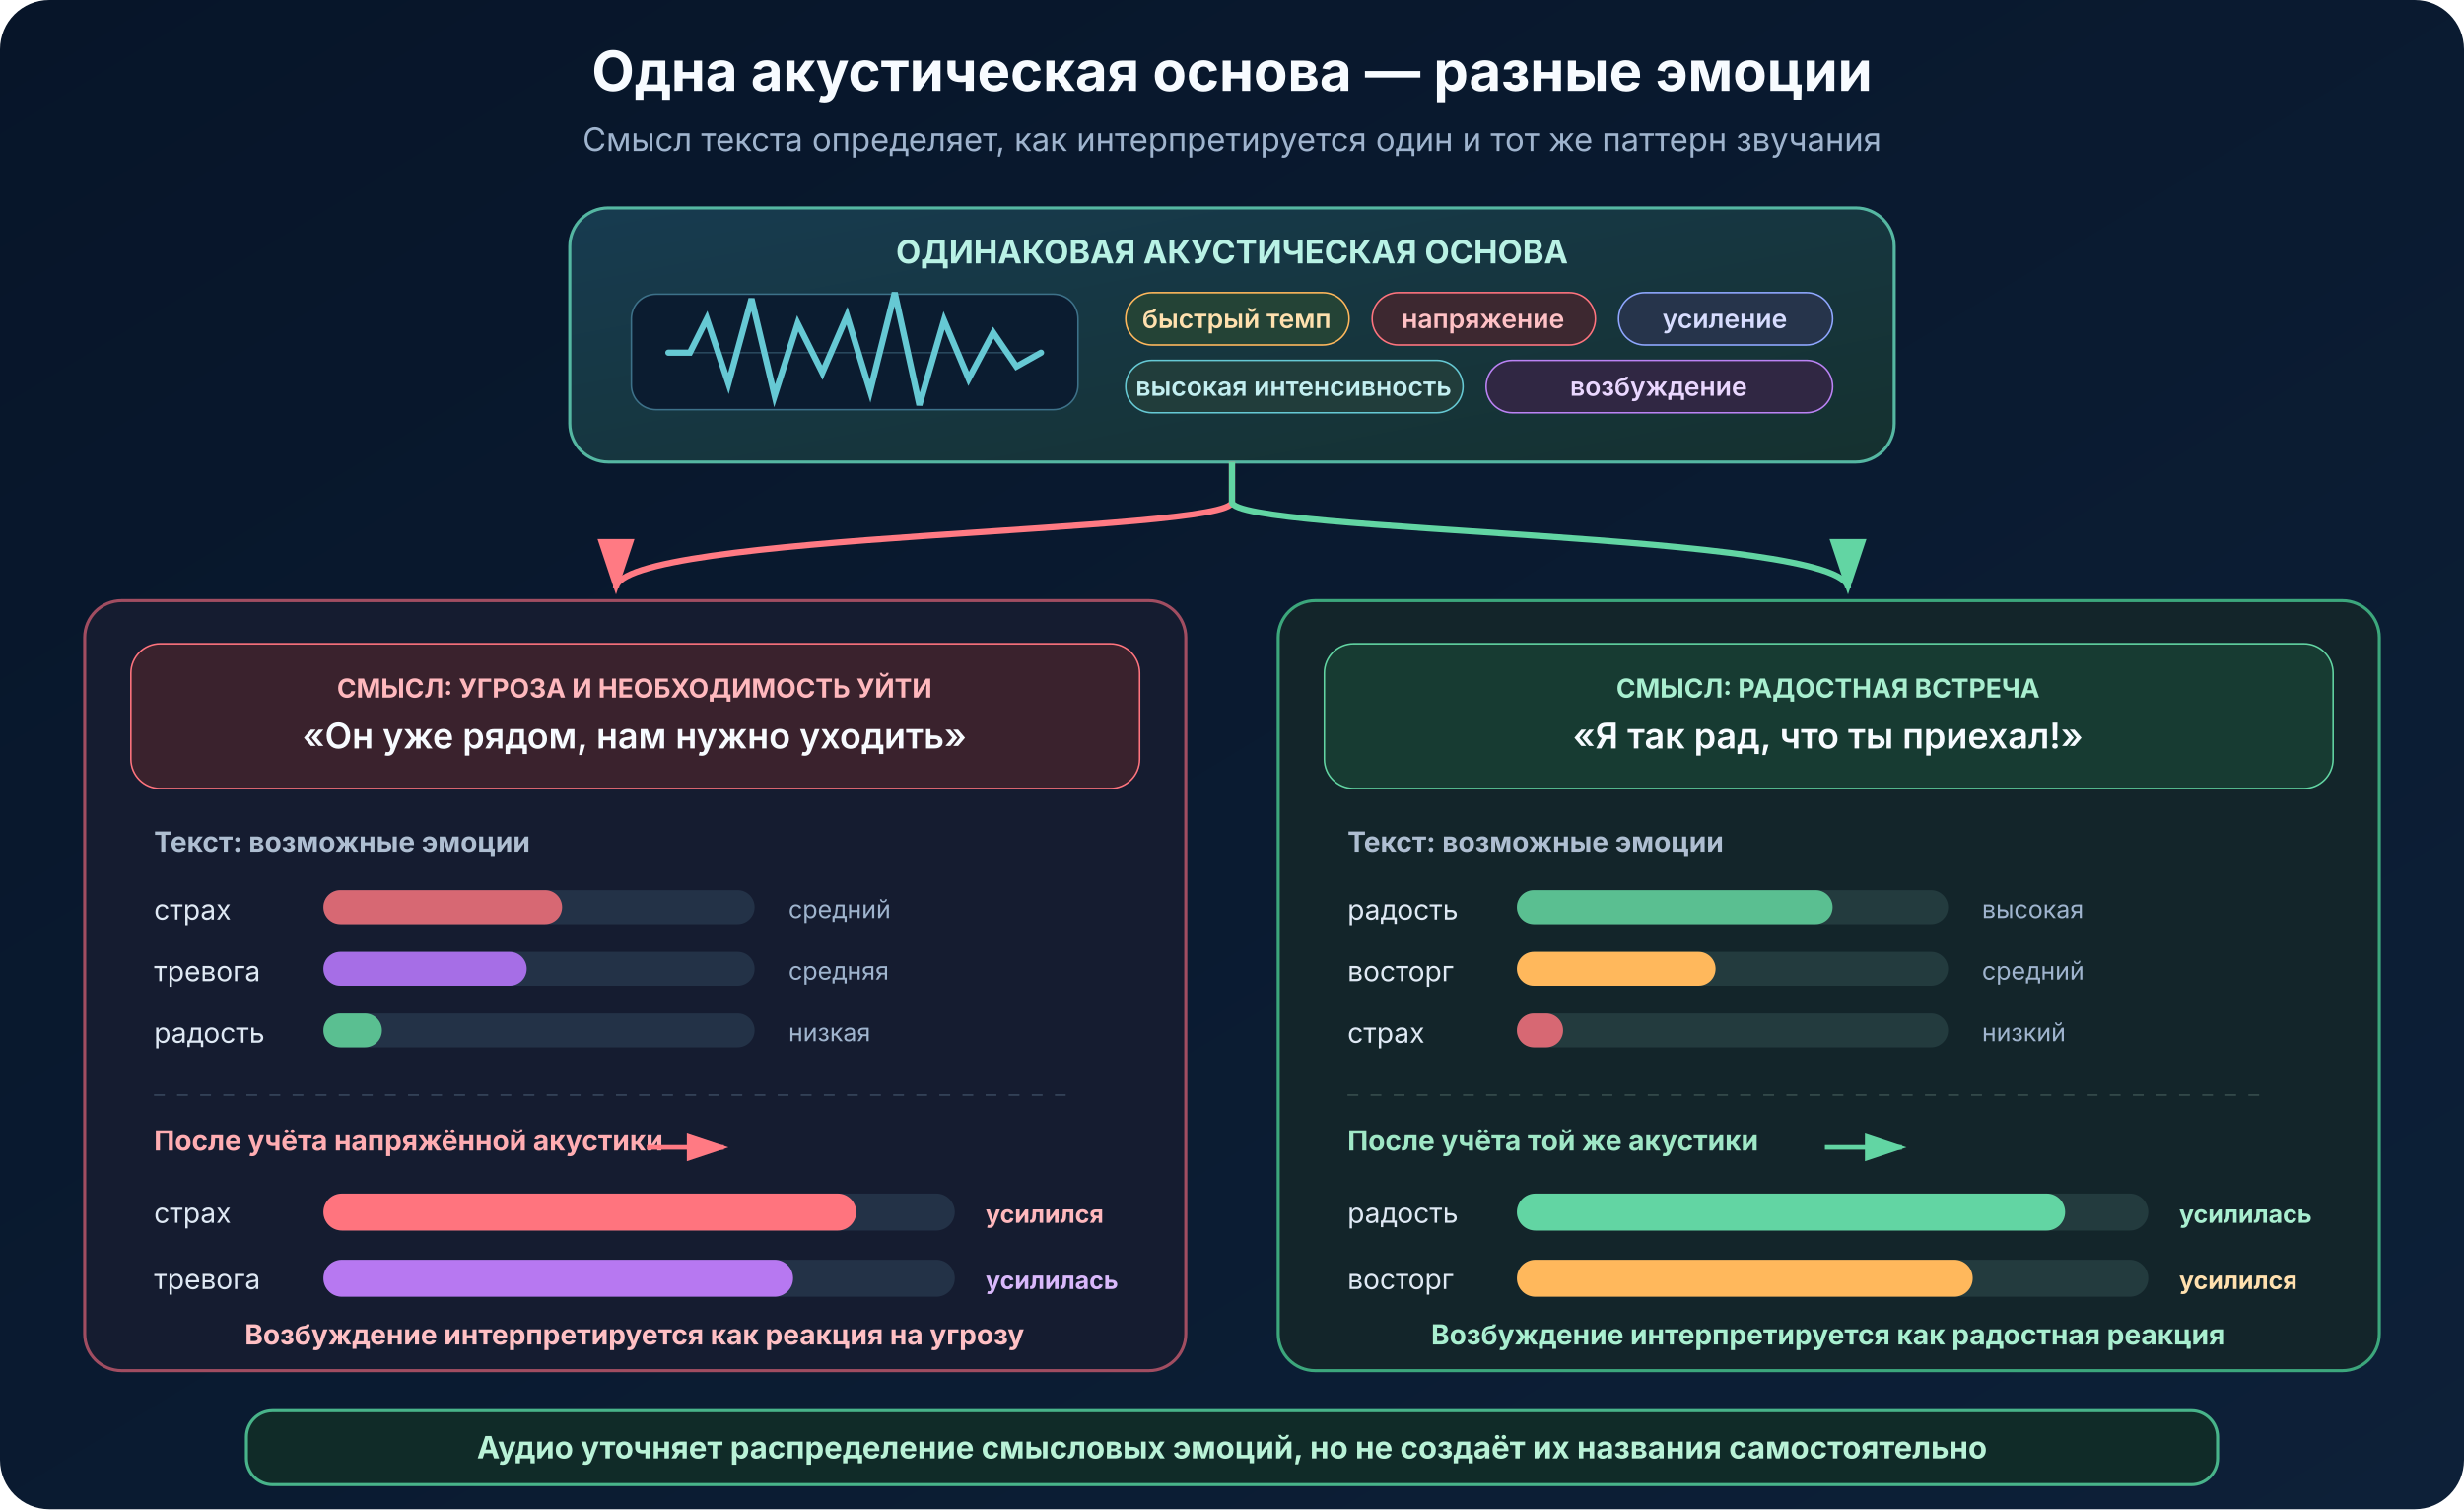
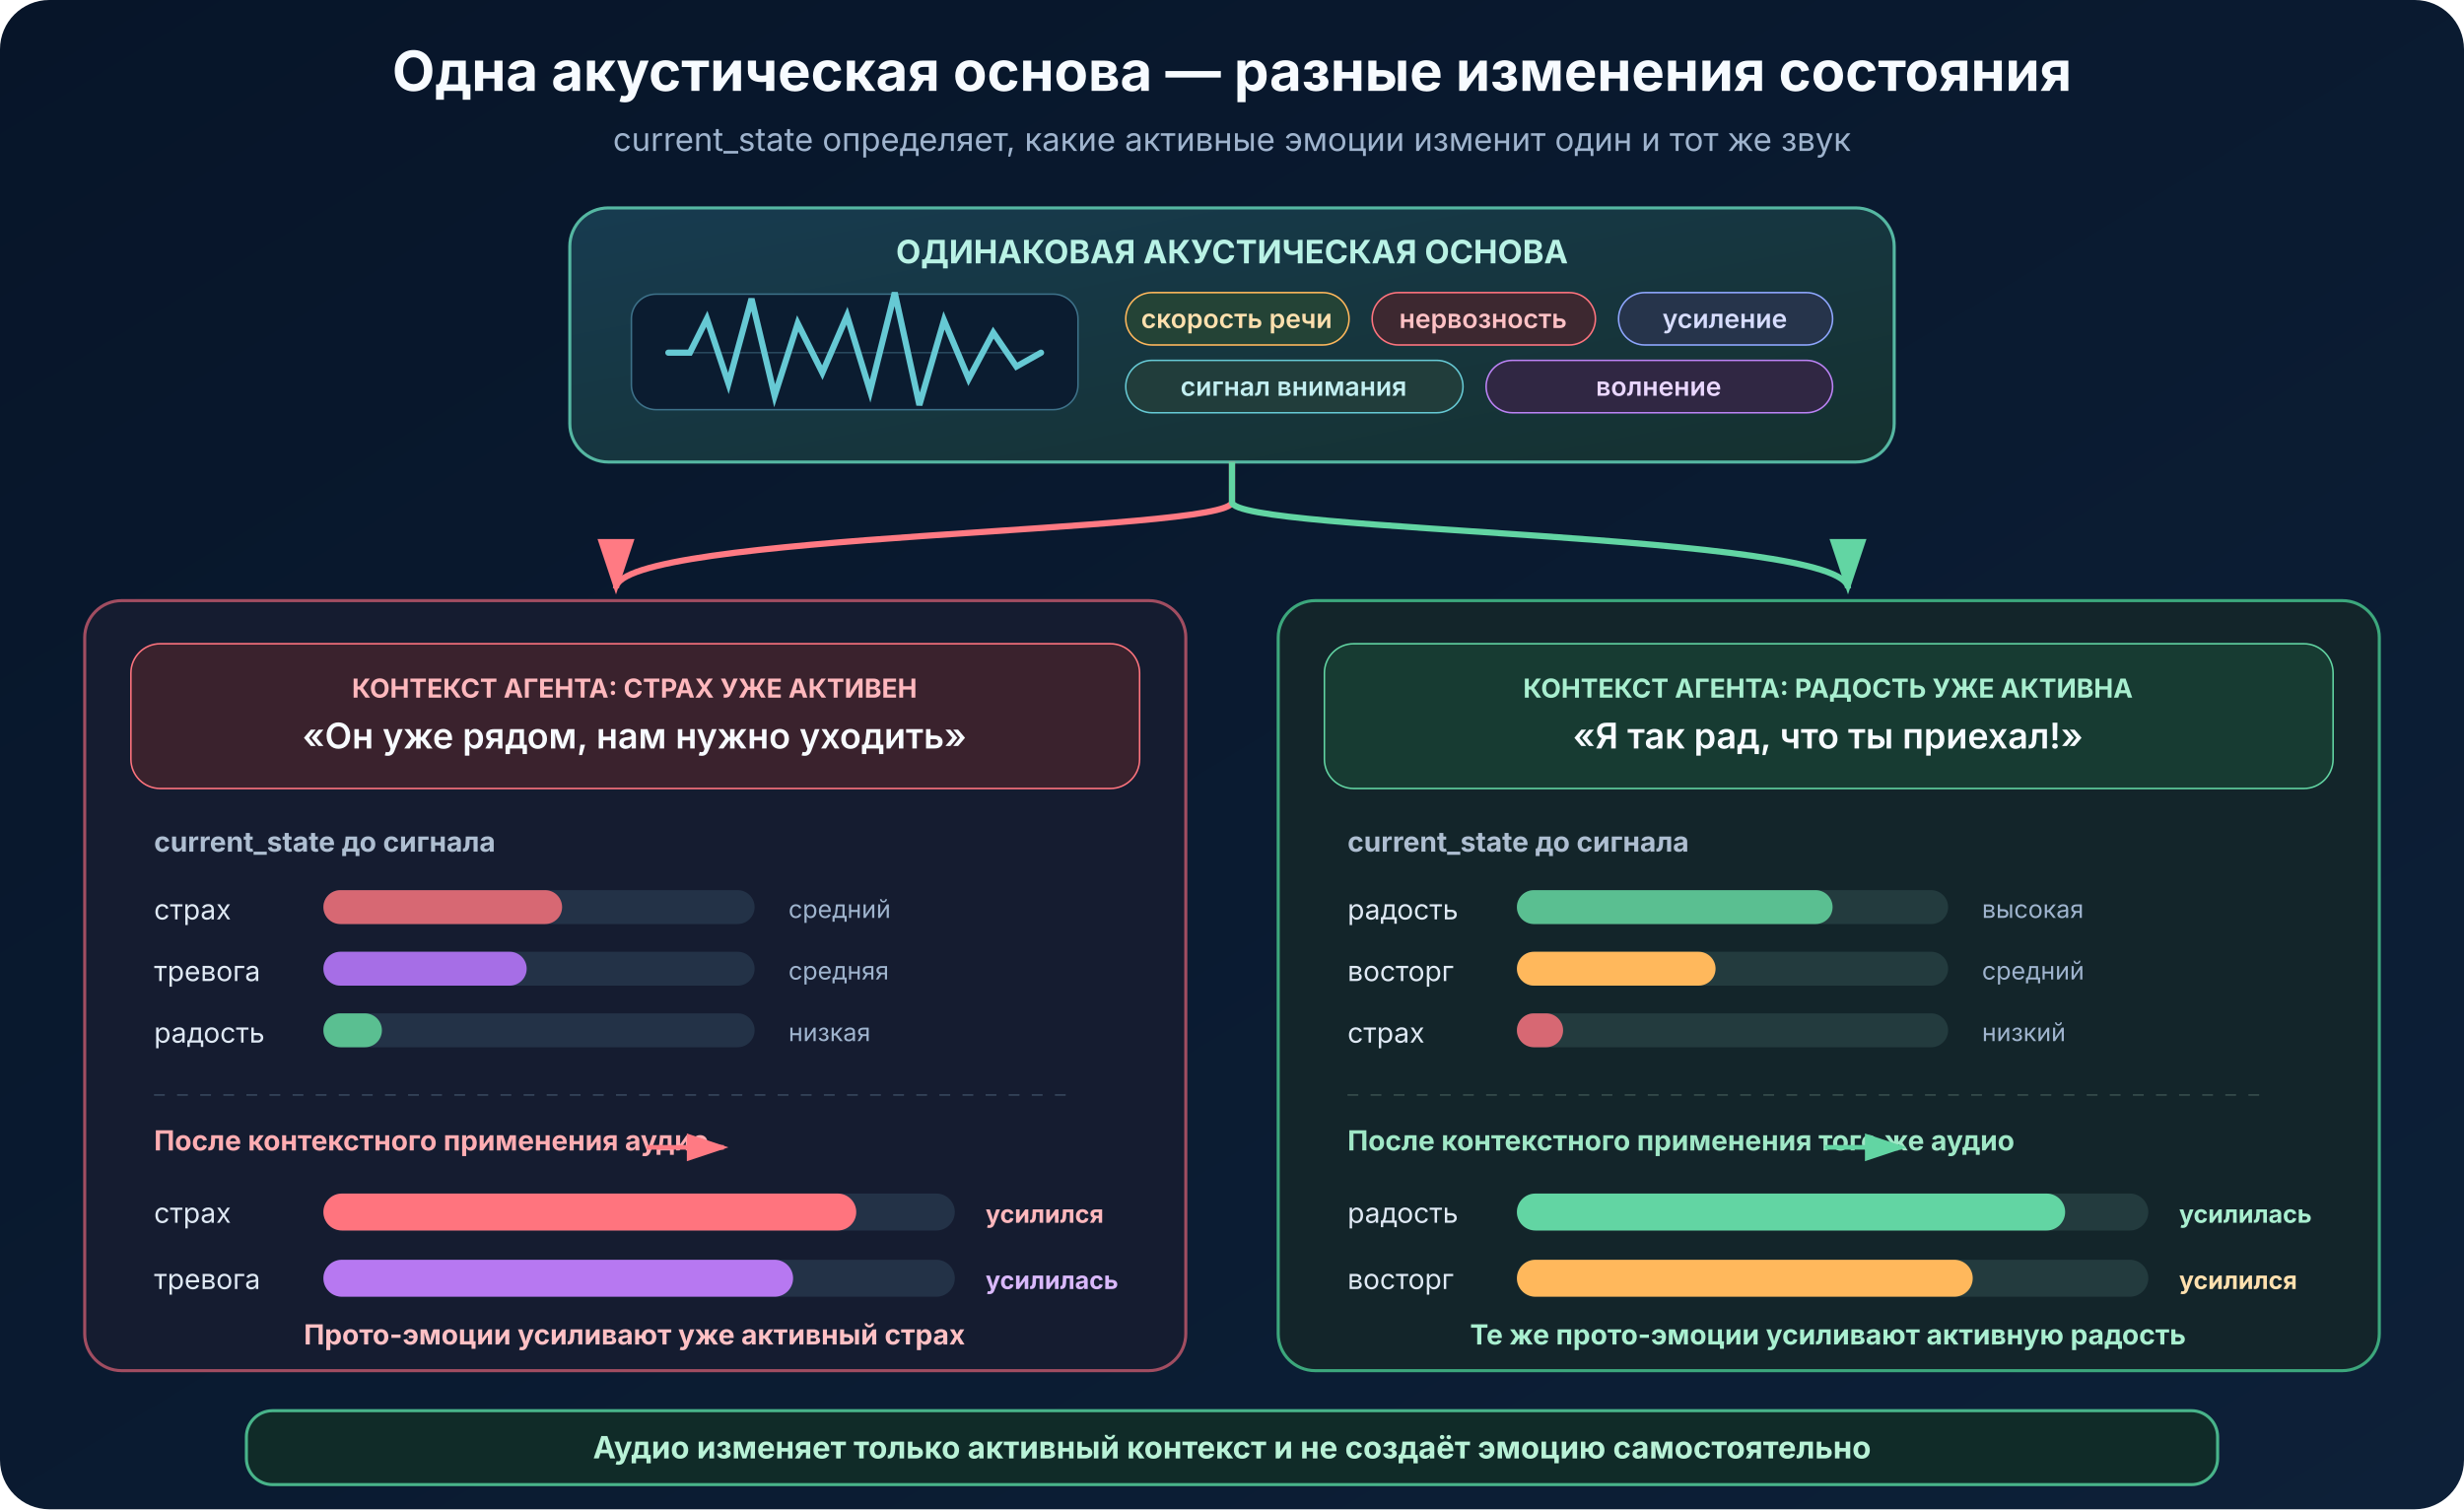
<svg xmlns="http://www.w3.org/2000/svg" width="1600" height="980" viewBox="0 0 1600 980" role="img" aria-labelledby="title desc">
  <defs>
    <linearGradient id="bg" x1="0" y1="0" x2="1" y2="1">
      <stop offset="0" stop-color="#071529" />
      <stop offset="1" stop-color="#0d2038" />
    </linearGradient>
    <linearGradient id="audio" x1="0" y1="0" x2="1" y2="1">
      <stop offset="0" stop-color="#173b50" />
      <stop offset="1" stop-color="#15312f" />
    </linearGradient>
    <marker id="arrow" markerWidth="10" markerHeight="10" refX="8" refY="3" orient="auto">
      <path d="M0,0 L0,6 L9,3 z" fill="#77a9d5" />
    </marker>
    <marker id="arrowFear" markerWidth="10" markerHeight="10" refX="8" refY="3" orient="auto">
      <path d="M0,0 L0,6 L9,3 z" fill="#ff7a83" />
    </marker>
    <marker id="arrowJoy" markerWidth="10" markerHeight="10" refX="8" refY="3" orient="auto">
      <path d="M0,0 L0,6 L9,3 z" fill="#62d5a3" />
    </marker>
  </defs>
  <rect width="1600" height="980" rx="32" fill="url(#bg)" />
  <g font-family="Inter, Arial, sans-serif">
-     <text x="800" y="59" text-anchor="middle" fill="#f7fbff" font-size="36" font-weight="700">Одна акустическая основа — разные эмоции</text>
-     <text x="800" y="98" text-anchor="middle" fill="#9fb4ce" font-size="21">Смысл текста определяет, как интерпретируется один и тот же паттерн звучания</text>
+     <text x="800" y="59" text-anchor="middle" fill="#f7fbff" font-size="36" font-weight="700">Одна акустическая основа — разные изменения состояния</text>
+     <text x="800" y="98" text-anchor="middle" fill="#9fb4ce" font-size="21">current_state определяет, какие активные эмоции изменит один и тот же звук</text>
    <rect x="370" y="135" width="860" height="165" rx="25" fill="url(#audio)" stroke="#55b7a2" stroke-width="2" />
    <text x="800" y="171" text-anchor="middle" fill="#b9f2e5" font-size="21" font-weight="700">ОДИНАКОВАЯ АКУСТИЧЕСКАЯ ОСНОВА</text>
    <rect x="410" y="191" width="290" height="75" rx="16" fill="#0b1c30" stroke="#3d7189" />
    <line x1="434" y1="229" x2="676" y2="229" stroke="#29485e" />
    <path d="M434 229 L448 229 L459 207 L473 249 L488 194 L503 257 L518 210 L534 242 L550 205 L565 254 L581 190 L597 263 L613 208 L629 246 L645 216 L660 238 L676 229" fill="none" stroke="#66c9d4" stroke-width="4" stroke-linecap="round" />
    <g font-size="17" font-weight="600">
      <rect x="731" y="190" width="145" height="34" rx="17" fill="#244336" stroke="#ffb85c" />
-       <text x="803" y="213" text-anchor="middle" fill="#ffe0ae">быстрый темп</text>
+       <text x="803" y="213" text-anchor="middle" fill="#ffe0ae">скорость речи</text>
      <rect x="891" y="190" width="145" height="34" rx="17" fill="#3d2830" stroke="#ff747e" />
-       <text x="963" y="213" text-anchor="middle" fill="#ffc1c5">напряжение</text>
+       <text x="963" y="213" text-anchor="middle" fill="#ffc1c5">нервозность</text>
      <rect x="1051" y="190" width="139" height="34" rx="17" fill="#26344b" stroke="#8fa7ff" />
      <text x="1120" y="213" text-anchor="middle" fill="#d7ddff">усиление</text>
      <rect x="731" y="234" width="219" height="34" rx="17" fill="#213d3b" stroke="#66c9d4" />
-       <text x="840" y="257" text-anchor="middle" fill="#c3eff1">высокая интенсивность</text>
+       <text x="840" y="257" text-anchor="middle" fill="#c3eff1">сигнал внимания</text>
      <rect x="965" y="234" width="225" height="34" rx="17" fill="#302743" stroke="#bb83f5" />
-       <text x="1077" y="257" text-anchor="middle" fill="#ead7ff">возбуждение</text>
+       <text x="1077" y="257" text-anchor="middle" fill="#ead7ff">волнение</text>
    </g>
    <path d="M800 300 V326 C800 346 400 346 400 382" fill="none" stroke="#ff7a83" stroke-width="4" marker-end="url(#arrowFear)" />
    <path d="M800 300 V326 C800 346 1200 346 1200 382" fill="none" stroke="#62d5a3" stroke-width="4" marker-end="url(#arrowJoy)" />
    <rect x="55" y="390" width="715" height="500" rx="24" fill="#151c30" stroke="#a14d61" stroke-width="2" />
    <rect x="85" y="418" width="655" height="94" rx="19" fill="#3a222d" stroke="#ff747e" />
-     <text x="412" y="453" text-anchor="middle" fill="#ffb8bd" font-size="17" font-weight="700">СМЫСЛ: УГРОЗА И НЕОБХОДИМОСТЬ УЙТИ</text>
+     <text x="412" y="453" text-anchor="middle" fill="#ffb8bd" font-size="17" font-weight="700">КОНТЕКСТ АГЕНТА: СТРАХ УЖЕ АКТИВЕН</text>
    <text x="412" y="486" text-anchor="middle" fill="#f7fbff" font-size="23" font-weight="600">«Он уже рядом, нам нужно уходить»</text>
-     <text x="100" y="553" fill="#aebed1" font-size="18" font-weight="700">Текст: возможные эмоции</text>
+     <text x="100" y="553" fill="#aebed1" font-size="18" font-weight="700">current_state до сигнала</text>
    <text x="100" y="597" fill="#dfe9f4" font-size="18">страх</text>
    <rect x="210" y="578" width="280" height="22" rx="11" fill="#233247" />
    <rect x="210" y="578" width="155" height="22" rx="11" fill="#d76873" />
    <text x="512" y="596" fill="#9fb4ce" font-size="16">средний</text>
    <text x="100" y="637" fill="#dfe9f4" font-size="18">тревога</text>
    <rect x="210" y="618" width="280" height="22" rx="11" fill="#233247" />
    <rect x="210" y="618" width="132" height="22" rx="11" fill="#a66ee6" />
    <text x="512" y="636" fill="#9fb4ce" font-size="16">средняя</text>
    <text x="100" y="677" fill="#dfe9f4" font-size="18">радость</text>
    <rect x="210" y="658" width="280" height="22" rx="11" fill="#233247" />
    <rect x="210" y="658" width="38" height="22" rx="11" fill="#5abf91" />
    <text x="512" y="676" fill="#9fb4ce" font-size="16">низкая</text>
    <line x1="100" y1="711" x2="700" y2="711" stroke="#38475d" stroke-dasharray="7 8" />
-     <text x="100" y="747" fill="#ffadb2" font-size="18" font-weight="700">После учёта напряжённой акустики</text>
+     <text x="100" y="747" fill="#ffadb2" font-size="18" font-weight="700">После контекстного применения аудио</text>
    <path d="M420 745 H470" stroke="#ff7a83" stroke-width="3" marker-end="url(#arrowFear)" />
    <text x="100" y="794" fill="#dfe9f4" font-size="18">страх</text>
    <rect x="210" y="775" width="410" height="24" rx="12" fill="#233247" />
    <rect x="210" y="775" width="346" height="24" rx="12" fill="#ff747e" />
    <text x="640" y="794" fill="#ffb8bd" font-size="16" font-weight="700">усилился</text>
    <text x="100" y="837" fill="#dfe9f4" font-size="18">тревога</text>
    <rect x="210" y="818" width="410" height="24" rx="12" fill="#233247" />
    <rect x="210" y="818" width="305" height="24" rx="12" fill="#b778f1" />
    <text x="640" y="837" fill="#d9b8fb" font-size="16" font-weight="700">усилилась</text>
-     <text x="412" y="873" text-anchor="middle" fill="#ffc0c4" font-size="18" font-weight="700">Возбуждение интерпретируется как реакция на угрозу</text>
+     <text x="412" y="873" text-anchor="middle" fill="#ffc0c4" font-size="18" font-weight="700">Прото-эмоции усиливают уже активный страх</text>
    <rect x="830" y="390" width="715" height="500" rx="24" fill="#13252a" stroke="#3ca77c" stroke-width="2" />
    <rect x="860" y="418" width="655" height="94" rx="19" fill="#173b32" stroke="#62d5a3" />
-     <text x="1187" y="453" text-anchor="middle" fill="#a9efd0" font-size="17" font-weight="700">СМЫСЛ: РАДОСТНАЯ ВСТРЕЧА</text>
+     <text x="1187" y="453" text-anchor="middle" fill="#a9efd0" font-size="17" font-weight="700">КОНТЕКСТ АГЕНТА: РАДОСТЬ УЖЕ АКТИВНА</text>
    <text x="1187" y="486" text-anchor="middle" fill="#f7fbff" font-size="23" font-weight="600">«Я так рад, что ты приехал!»</text>
-     <text x="875" y="553" fill="#aebed1" font-size="18" font-weight="700">Текст: возможные эмоции</text>
+     <text x="875" y="553" fill="#aebed1" font-size="18" font-weight="700">current_state до сигнала</text>
    <text x="875" y="597" fill="#dfe9f4" font-size="18">радость</text>
    <rect x="985" y="578" width="280" height="22" rx="11" fill="#233b3e" />
    <rect x="985" y="578" width="205" height="22" rx="11" fill="#5abf91" />
    <text x="1287" y="596" fill="#9fb4ce" font-size="16">высокая</text>
    <text x="875" y="637" fill="#dfe9f4" font-size="18">восторг</text>
    <rect x="985" y="618" width="280" height="22" rx="11" fill="#233b3e" />
    <rect x="985" y="618" width="129" height="22" rx="11" fill="#ffb85c" />
    <text x="1287" y="636" fill="#9fb4ce" font-size="16">средний</text>
    <text x="875" y="677" fill="#dfe9f4" font-size="18">страх</text>
    <rect x="985" y="658" width="280" height="22" rx="11" fill="#233b3e" />
    <rect x="985" y="658" width="30" height="22" rx="11" fill="#d76873" />
    <text x="1287" y="676" fill="#9fb4ce" font-size="16">низкий</text>
    <line x1="875" y1="711" x2="1475" y2="711" stroke="#384e4e" stroke-dasharray="7 8" />
-     <text x="875" y="747" fill="#9fe7c6" font-size="18" font-weight="700">После учёта той же акустики</text>
+     <text x="875" y="747" fill="#9fe7c6" font-size="18" font-weight="700">После контекстного применения того же аудио</text>
    <path d="M1185 745 H1235" stroke="#62d5a3" stroke-width="3" marker-end="url(#arrowJoy)" />
    <text x="875" y="794" fill="#dfe9f4" font-size="18">радость</text>
    <rect x="985" y="775" width="410" height="24" rx="12" fill="#233b3e" />
    <rect x="985" y="775" width="356" height="24" rx="12" fill="#62d5a3" />
    <text x="1415" y="794" fill="#a9efd0" font-size="16" font-weight="700">усилилась</text>
    <text x="875" y="837" fill="#dfe9f4" font-size="18">восторг</text>
    <rect x="985" y="818" width="410" height="24" rx="12" fill="#233b3e" />
    <rect x="985" y="818" width="296" height="24" rx="12" fill="#ffb85c" />
    <text x="1415" y="837" fill="#ffe0ae" font-size="16" font-weight="700">усилился</text>
-     <text x="1187" y="873" text-anchor="middle" fill="#a9efd0" font-size="18" font-weight="700">Возбуждение интерпретируется как радостная реакция</text>
+     <text x="1187" y="873" text-anchor="middle" fill="#a9efd0" font-size="18" font-weight="700">Те же прото-эмоции усиливают активную радость</text>
    <rect x="160" y="916" width="1280" height="48" rx="17" fill="#102b28" stroke="#48b48a" stroke-width="2" />
-     <text x="800" y="947" text-anchor="middle" fill="#b9f2d7" font-size="20" font-weight="700">Аудио уточняет распределение смысловых эмоций, но не создаёт их названия самостоятельно</text>
+     <text x="800" y="947" text-anchor="middle" fill="#b9f2d7" font-size="20" font-weight="700">Аудио изменяет только активный контекст и не создаёт эмоцию самостоятельно</text>
  </g>
</svg>
